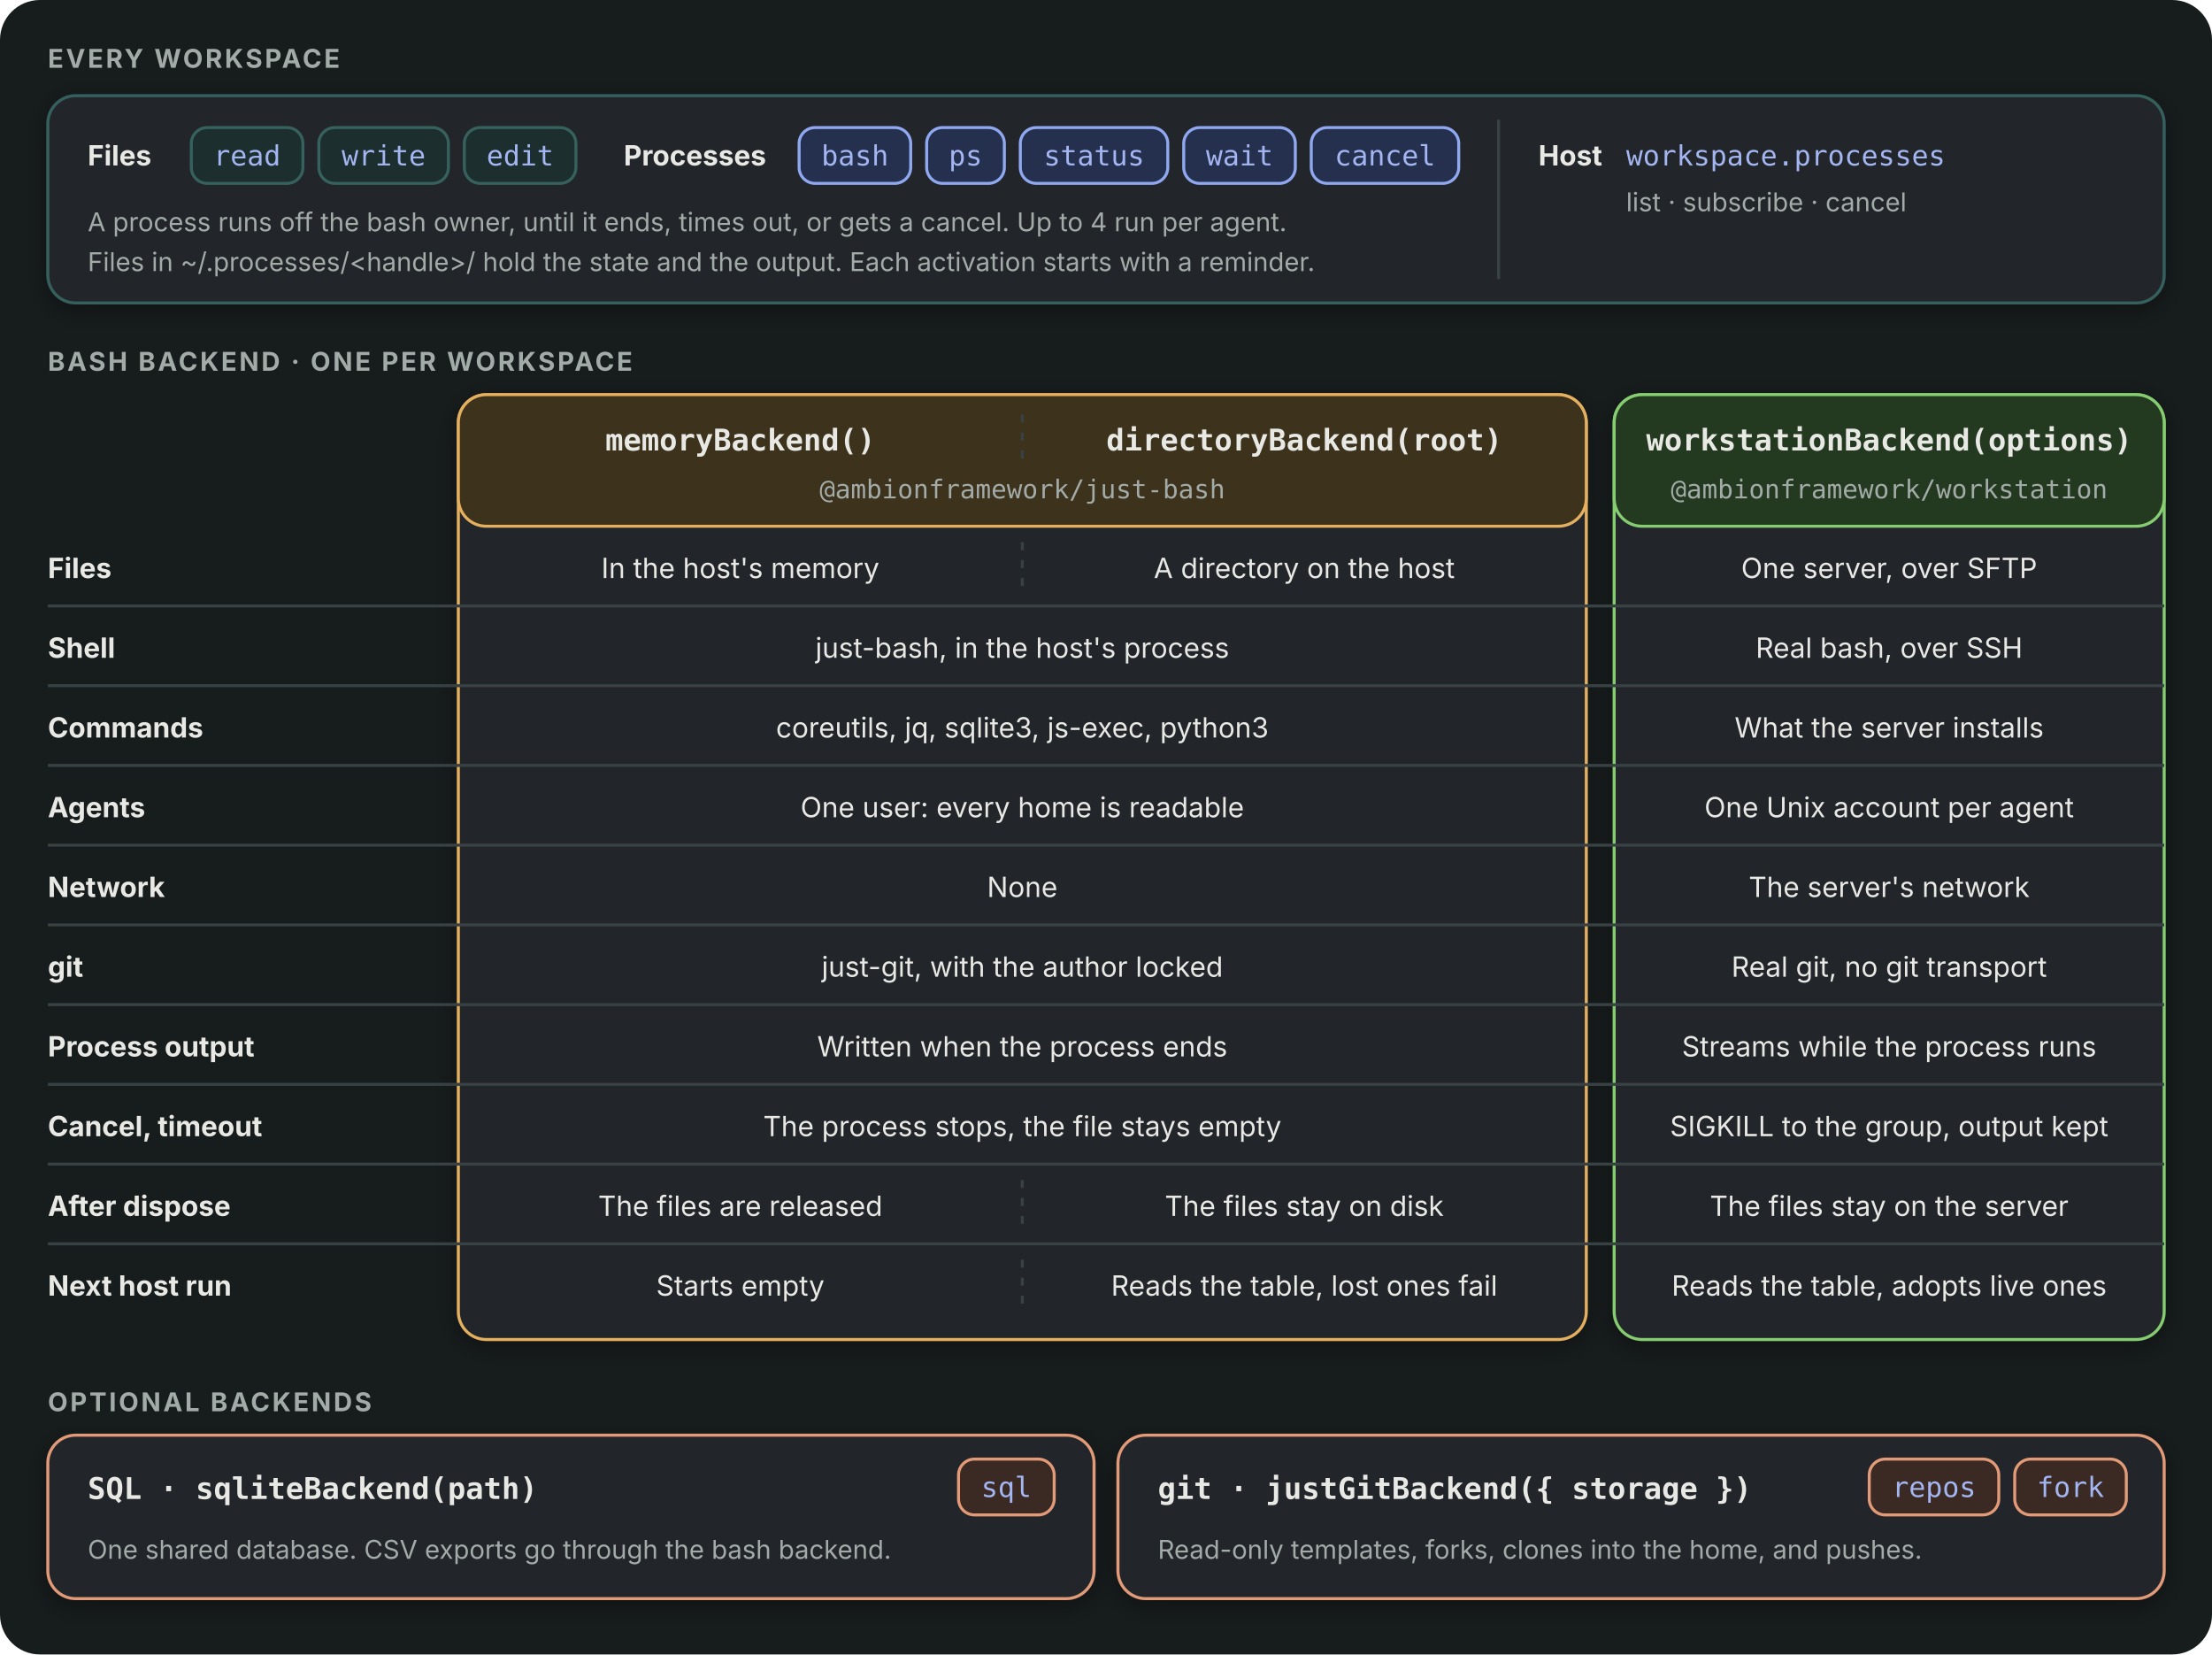
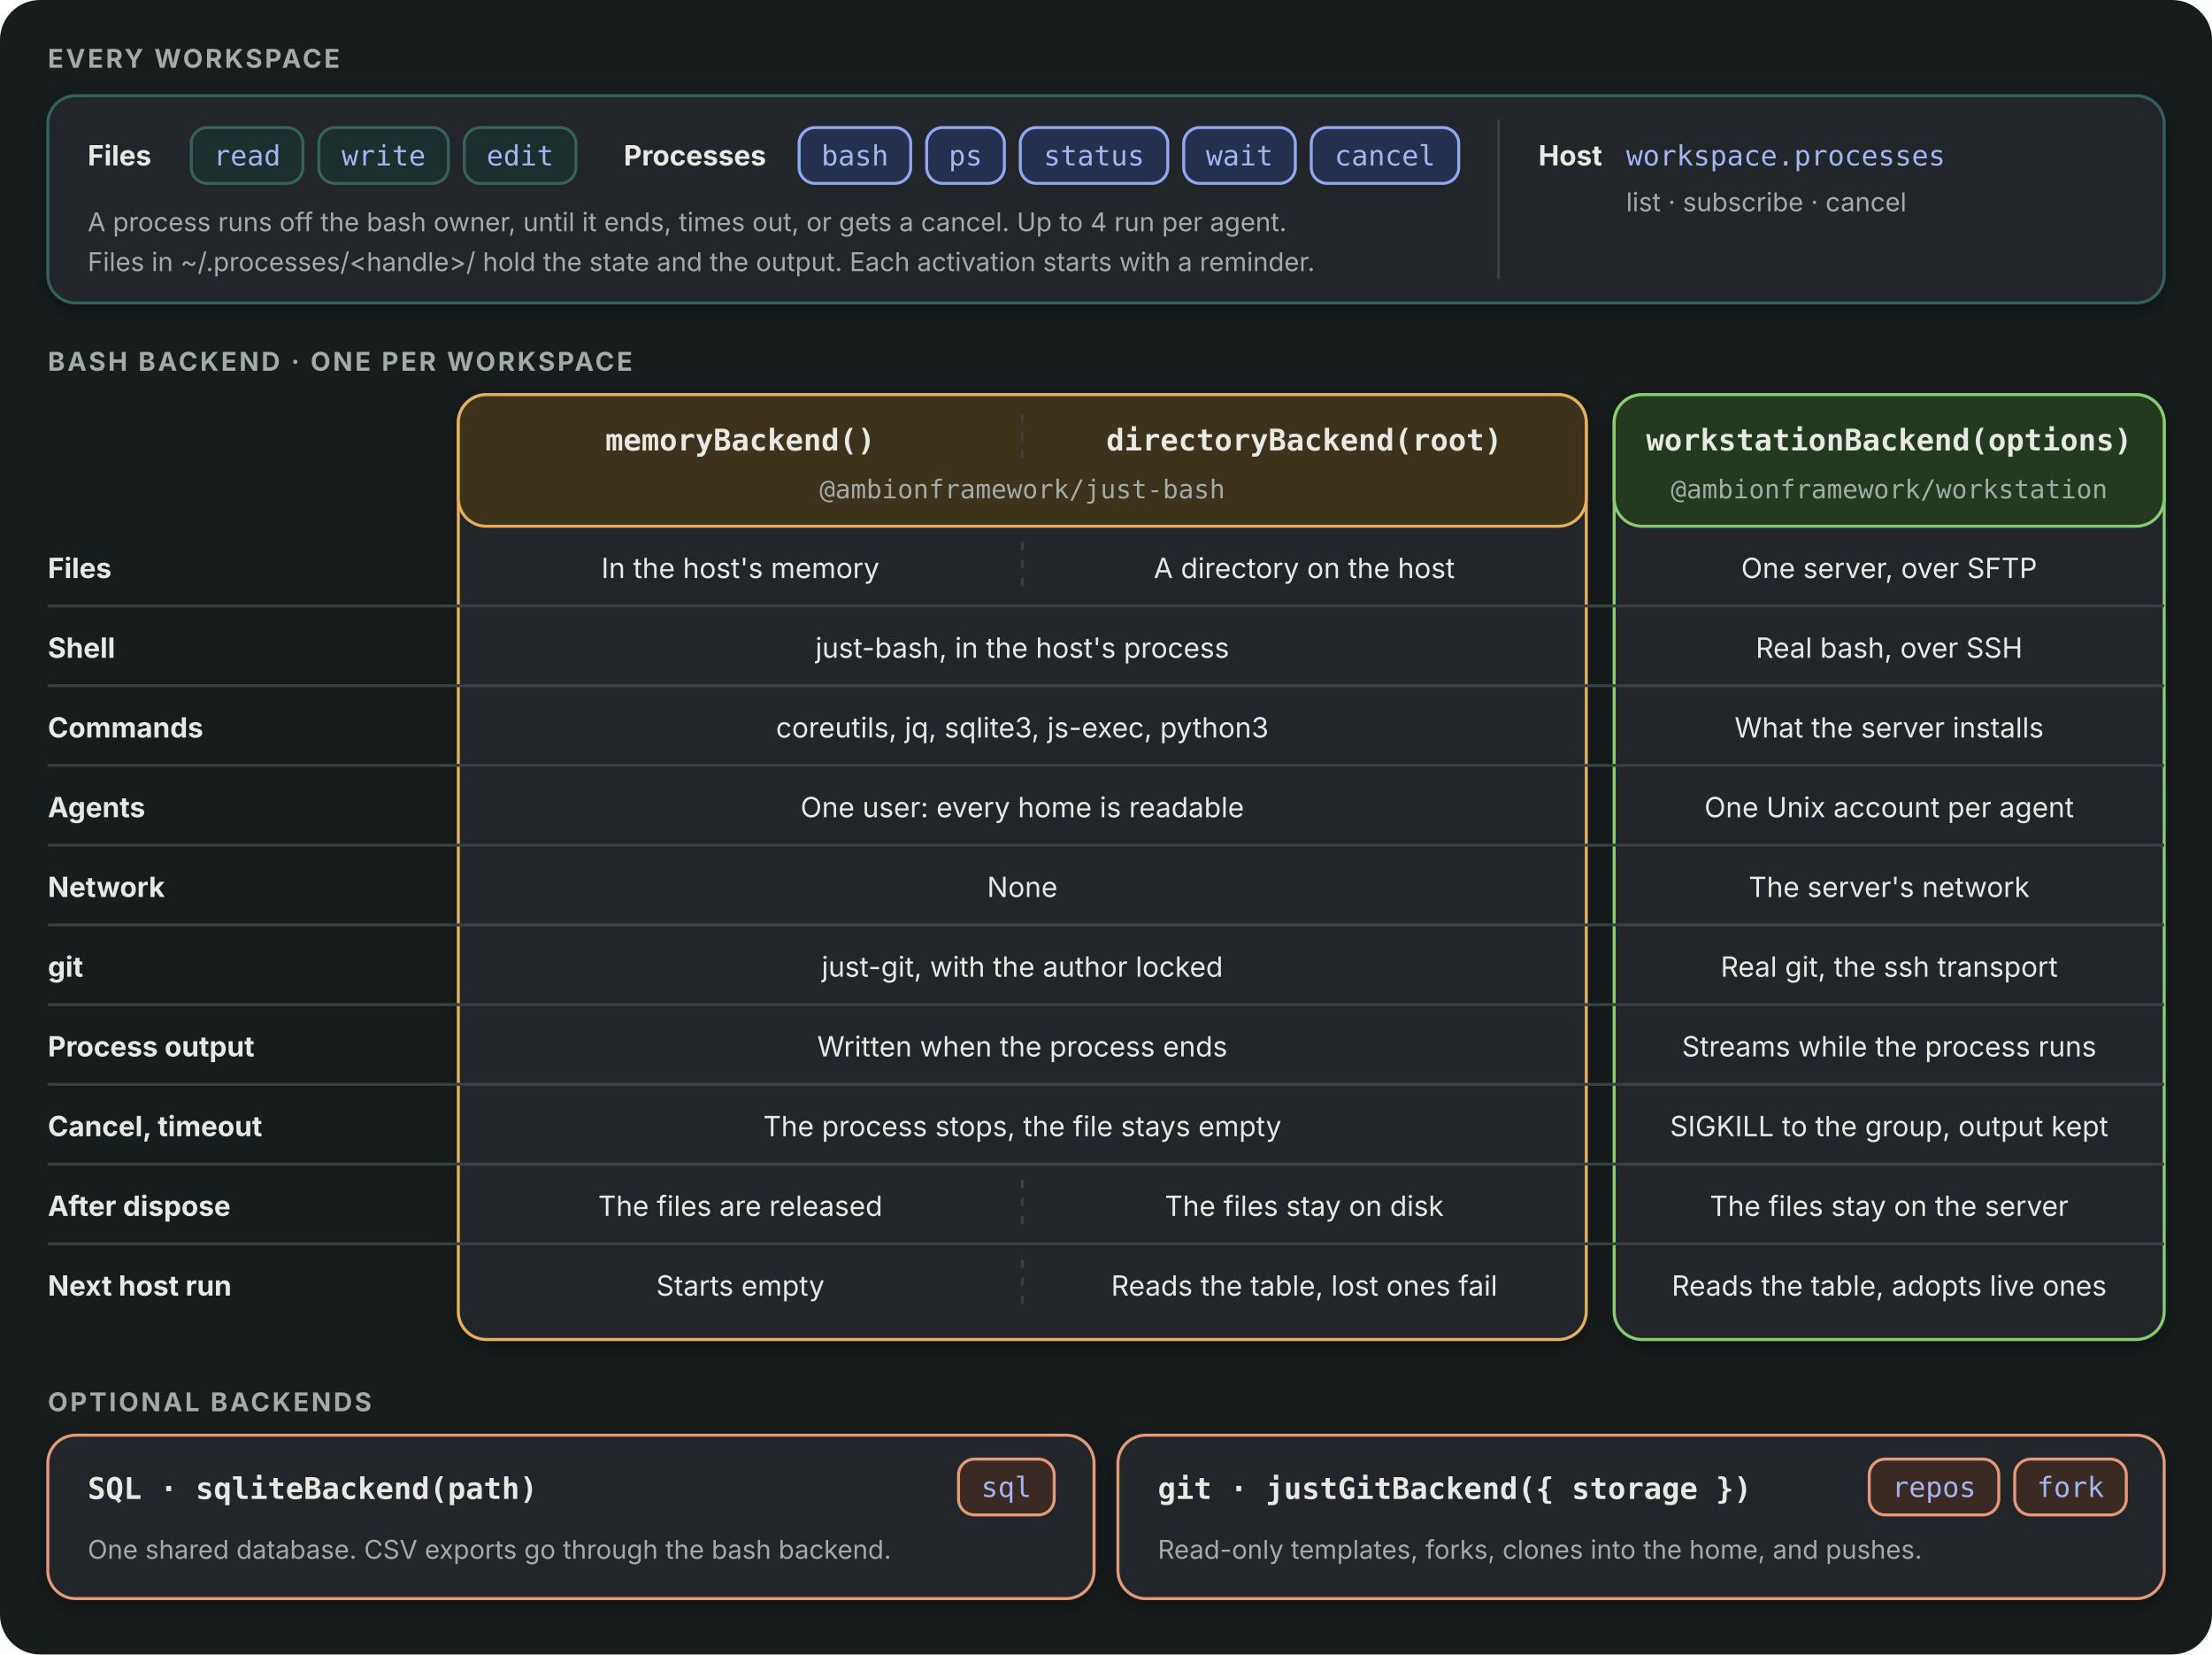
<svg xmlns="http://www.w3.org/2000/svg" width="1110" height="830" viewBox="0 0 1110 830" role="img" aria-labelledby="title desc">
  <defs>
    <filter id="shadow" x="-10%" y="-10%" width="120%" height="130%">
      <feDropShadow dx="0" dy="3" stdDeviation="6" flood-color="#000000" flood-opacity="0.35" />
    </filter>
    <style>
      .sans { font-family: Inter, "IBM Plex Sans", system-ui, sans-serif; }
      .mono { font-family: "IBM Plex Mono", ui-monospace, monospace; }
      .ink { fill: #e8e9e4; }
      .dim { fill: #a3aba8; }
      .teal { fill: #6cc4bb; }
      .code { fill: #a4b6f2; }
      .lab { font-size: 13px; font-weight: 700; letter-spacing: 1.2px; }
      .n { font-size: 16px; font-weight: 700; }
      .h { font-size: 15px; font-weight: 700; }
      .rl { font-size: 14px; font-weight: 700; }
      .s { font-size: 14px; }
      .x { font-size: 13px; }
      .rule { stroke: #384143; stroke-width: 1.5; }
      .split { stroke: #384143; stroke-width: 1.5; stroke-dasharray: 4 5; }
    </style>
  </defs>
  <rect x="0" y="0" width="1110" height="830" rx="20" fill="#171c1d" />
  <text x="24" y="34" text-anchor="start" class="sans dim lab">EVERY WORKSPACE</text>
  <g filter="url(#shadow)">
    <rect x="24" y="48" width="1062" height="104" rx="14" fill="#20282a" stroke="#36615d" stroke-width="1.5" />
  </g>
  <text x="44" y="83" text-anchor="start" class="sans ink rl">Files</text>
  <rect x="96" y="64" width="56" height="28" rx="8" fill="#1c2e2d" stroke="#36615d" stroke-width="1.5" />
  <text x="124.0" y="83" text-anchor="middle" class="mono code s">read</text>
  <rect x="160" y="64" width="65" height="28" rx="8" fill="#1c2e2d" stroke="#36615d" stroke-width="1.5" />
  <text x="192.5" y="83" text-anchor="middle" class="mono code s">write</text>
  <rect x="233" y="64" width="56" height="28" rx="8" fill="#1c2e2d" stroke="#36615d" stroke-width="1.5" />
  <text x="261.0" y="83" text-anchor="middle" class="mono code s">edit</text>
  <text x="313" y="83" text-anchor="start" class="sans ink rl">Processes</text>
  <rect x="401" y="64" width="56" height="28" rx="8" fill="#25304f" stroke="#8fa8ef" stroke-width="1.5" />
  <text x="429.0" y="83" text-anchor="middle" class="mono code s">bash</text>
  <rect x="465" y="64" width="39" height="28" rx="8" fill="#25304f" stroke="#8fa8ef" stroke-width="1.5" />
  <text x="484.5" y="83" text-anchor="middle" class="mono code s">ps</text>
  <rect x="512" y="64" width="74" height="28" rx="8" fill="#25304f" stroke="#8fa8ef" stroke-width="1.5" />
  <text x="549.0" y="83" text-anchor="middle" class="mono code s">status</text>
  <rect x="594" y="64" width="56" height="28" rx="8" fill="#25304f" stroke="#8fa8ef" stroke-width="1.5" />
  <text x="622.0" y="83" text-anchor="middle" class="mono code s">wait</text>
  <rect x="658" y="64" width="74" height="28" rx="8" fill="#25304f" stroke="#8fa8ef" stroke-width="1.5" />
  <text x="695.0" y="83" text-anchor="middle" class="mono code s">cancel</text>
  <line x1="752" y1="60" x2="752" y2="140" class="rule" />
  <text x="772" y="83" text-anchor="start" class="sans ink rl">Host</text>
  <text x="816" y="83" text-anchor="start" class="mono code s">workspace.processes</text>
  <text x="816" y="106" text-anchor="start" class="sans dim x">list · subscribe · cancel</text>
  <text x="44" y="116" text-anchor="start" class="sans dim x">A process runs off the bash owner, until it ends, times out, or gets a cancel. Up to 4 run per agent.</text>
  <text x="44" y="136" text-anchor="start" class="sans dim x">Files in ~/.processes/&lt;handle&gt;/ hold the state and the output. Each activation starts with a reminder.</text>
  <text x="24" y="186" text-anchor="start" class="sans dim lab">BASH BACKEND · ONE PER WORKSPACE</text>
  <g filter="url(#shadow)">
    <rect x="230" y="198" width="566" height="474" rx="14" fill="#20282a" stroke="#e4b060" stroke-width="1.5" />
    <rect x="810" y="198" width="276" height="474" rx="14" fill="#20282a" stroke="#86cc70" stroke-width="1.5" />
  </g>
  <rect x="230" y="198" width="566" height="66" rx="14" fill="#3d321c" stroke="#e4b060" stroke-width="1.5" />
  <rect x="810" y="198" width="276" height="66" rx="14" fill="#243a20" stroke="#86cc70" stroke-width="1.5" />
  <text x="371.5" y="226" text-anchor="middle" class="mono ink h">memoryBackend()</text>
  <text x="654.5" y="226" text-anchor="middle" class="mono ink h">directoryBackend(root)</text>
  <text x="513.0" y="250" text-anchor="middle" class="mono dim x">@ambionframework/just-bash</text>
  <text x="948.0" y="226" text-anchor="middle" class="mono ink h">workstationBackend(options)</text>
  <text x="948.0" y="250" text-anchor="middle" class="mono dim x">@ambionframework/workstation</text>
  <line x1="513.0" y1="208" x2="513.0" y2="234" class="split" />
  <text x="24" y="290" text-anchor="start" class="sans ink rl">Files</text>
  <text x="371.5" y="290" text-anchor="middle" class="sans ink s">In the host's memory</text>
  <text x="654.5" y="290" text-anchor="middle" class="sans ink s">A directory on the host</text>
  <line x1="513.0" y1="272" x2="513.0" y2="296" class="split" />
  <text x="948.0" y="290" text-anchor="middle" class="sans ink s">One server, over SFTP</text>
  <line x1="24" y1="304" x2="1086" y2="304" class="rule" />
  <text x="24" y="330" text-anchor="start" class="sans ink rl">Shell</text>
  <text x="513.0" y="330" text-anchor="middle" class="sans ink s">just-bash, in the host's process</text>
  <text x="948.0" y="330" text-anchor="middle" class="sans ink s">Real bash, over SSH</text>
  <line x1="24" y1="344" x2="1086" y2="344" class="rule" />
  <text x="24" y="370" text-anchor="start" class="sans ink rl">Commands</text>
  <text x="513.0" y="370" text-anchor="middle" class="sans ink s">coreutils, jq, sqlite3, js-exec, python3</text>
  <text x="948.0" y="370" text-anchor="middle" class="sans ink s">What the server installs</text>
  <line x1="24" y1="384" x2="1086" y2="384" class="rule" />
  <text x="24" y="410" text-anchor="start" class="sans ink rl">Agents</text>
  <text x="513.0" y="410" text-anchor="middle" class="sans ink s">One user: every home is readable</text>
  <text x="948.0" y="410" text-anchor="middle" class="sans ink s">One Unix account per agent</text>
  <line x1="24" y1="424" x2="1086" y2="424" class="rule" />
  <text x="24" y="450" text-anchor="start" class="sans ink rl">Network</text>
  <text x="513.0" y="450" text-anchor="middle" class="sans ink s">None</text>
  <text x="948.0" y="450" text-anchor="middle" class="sans ink s">The server's network</text>
  <line x1="24" y1="464" x2="1086" y2="464" class="rule" />
  <text x="24" y="490" text-anchor="start" class="sans ink rl">git</text>
  <text x="513.0" y="490" text-anchor="middle" class="sans ink s">just-git, with the author locked</text>
-   <text x="948.0" y="490" text-anchor="middle" class="sans ink s">Real git, no git transport</text>
+   <text x="948.0" y="490" text-anchor="middle" class="sans ink s">Real git, the ssh transport</text>
  <line x1="24" y1="504" x2="1086" y2="504" class="rule" />
  <text x="24" y="530" text-anchor="start" class="sans ink rl">Process output</text>
  <text x="513.0" y="530" text-anchor="middle" class="sans ink s">Written when the process ends</text>
  <text x="948.0" y="530" text-anchor="middle" class="sans ink s">Streams while the process runs</text>
  <line x1="24" y1="544" x2="1086" y2="544" class="rule" />
  <text x="24" y="570" text-anchor="start" class="sans ink rl">Cancel, timeout</text>
  <text x="513.0" y="570" text-anchor="middle" class="sans ink s">The process stops, the file stays empty</text>
  <text x="948.0" y="570" text-anchor="middle" class="sans ink s">SIGKILL to the group, output kept</text>
  <line x1="24" y1="584" x2="1086" y2="584" class="rule" />
  <text x="24" y="610" text-anchor="start" class="sans ink rl">After dispose</text>
  <text x="371.5" y="610" text-anchor="middle" class="sans ink s">The files are released</text>
  <text x="654.5" y="610" text-anchor="middle" class="sans ink s">The files stay on disk</text>
  <line x1="513.0" y1="592" x2="513.0" y2="616" class="split" />
  <text x="948.0" y="610" text-anchor="middle" class="sans ink s">The files stay on the server</text>
  <line x1="24" y1="624" x2="1086" y2="624" class="rule" />
  <text x="24" y="650" text-anchor="start" class="sans ink rl">Next host run</text>
  <text x="371.5" y="650" text-anchor="middle" class="sans ink s">Starts empty</text>
  <text x="654.5" y="650" text-anchor="middle" class="sans ink s">Reads the table, lost ones fail</text>
  <line x1="513.0" y1="632" x2="513.0" y2="656" class="split" />
  <text x="948.0" y="650" text-anchor="middle" class="sans ink s">Reads the table, adopts live ones</text>
  <text x="24" y="708" text-anchor="start" class="sans dim lab">OPTIONAL BACKENDS</text>
  <g filter="url(#shadow)">
    <rect x="24" y="720" width="525" height="82" rx="14" fill="#20282a" stroke="#e39a78" stroke-width="1.5" />
    <rect x="561" y="720" width="525" height="82" rx="14" fill="#20282a" stroke="#e39a78" stroke-width="1.5" />
  </g>
  <text x="44" y="752" text-anchor="start" class="mono ink h">SQL · sqliteBackend(path)</text>
  <rect x="481" y="732" width="48" height="28" rx="8" fill="#3b2a23" stroke="#e39a78" stroke-width="1.5" />
  <text x="505.0" y="751" text-anchor="middle" class="mono code s">sql</text>
  <text x="44" y="782" text-anchor="start" class="sans dim x">One shared database. CSV exports go through the bash backend.</text>
  <text x="581" y="752" text-anchor="start" class="mono ink h">git · justGitBackend({ storage })</text>
  <rect x="938" y="732" width="65" height="28" rx="8" fill="#3b2a23" stroke="#e39a78" stroke-width="1.5" />
  <text x="970.5" y="751" text-anchor="middle" class="mono code s">repos</text>
  <rect x="1011" y="732" width="56" height="28" rx="8" fill="#3b2a23" stroke="#e39a78" stroke-width="1.5" />
  <text x="1039.0" y="751" text-anchor="middle" class="mono code s">fork</text>
  <text x="581" y="782" text-anchor="start" class="sans dim x">Read-only templates, forks, clones into the home, and pushes.</text>
</svg>
